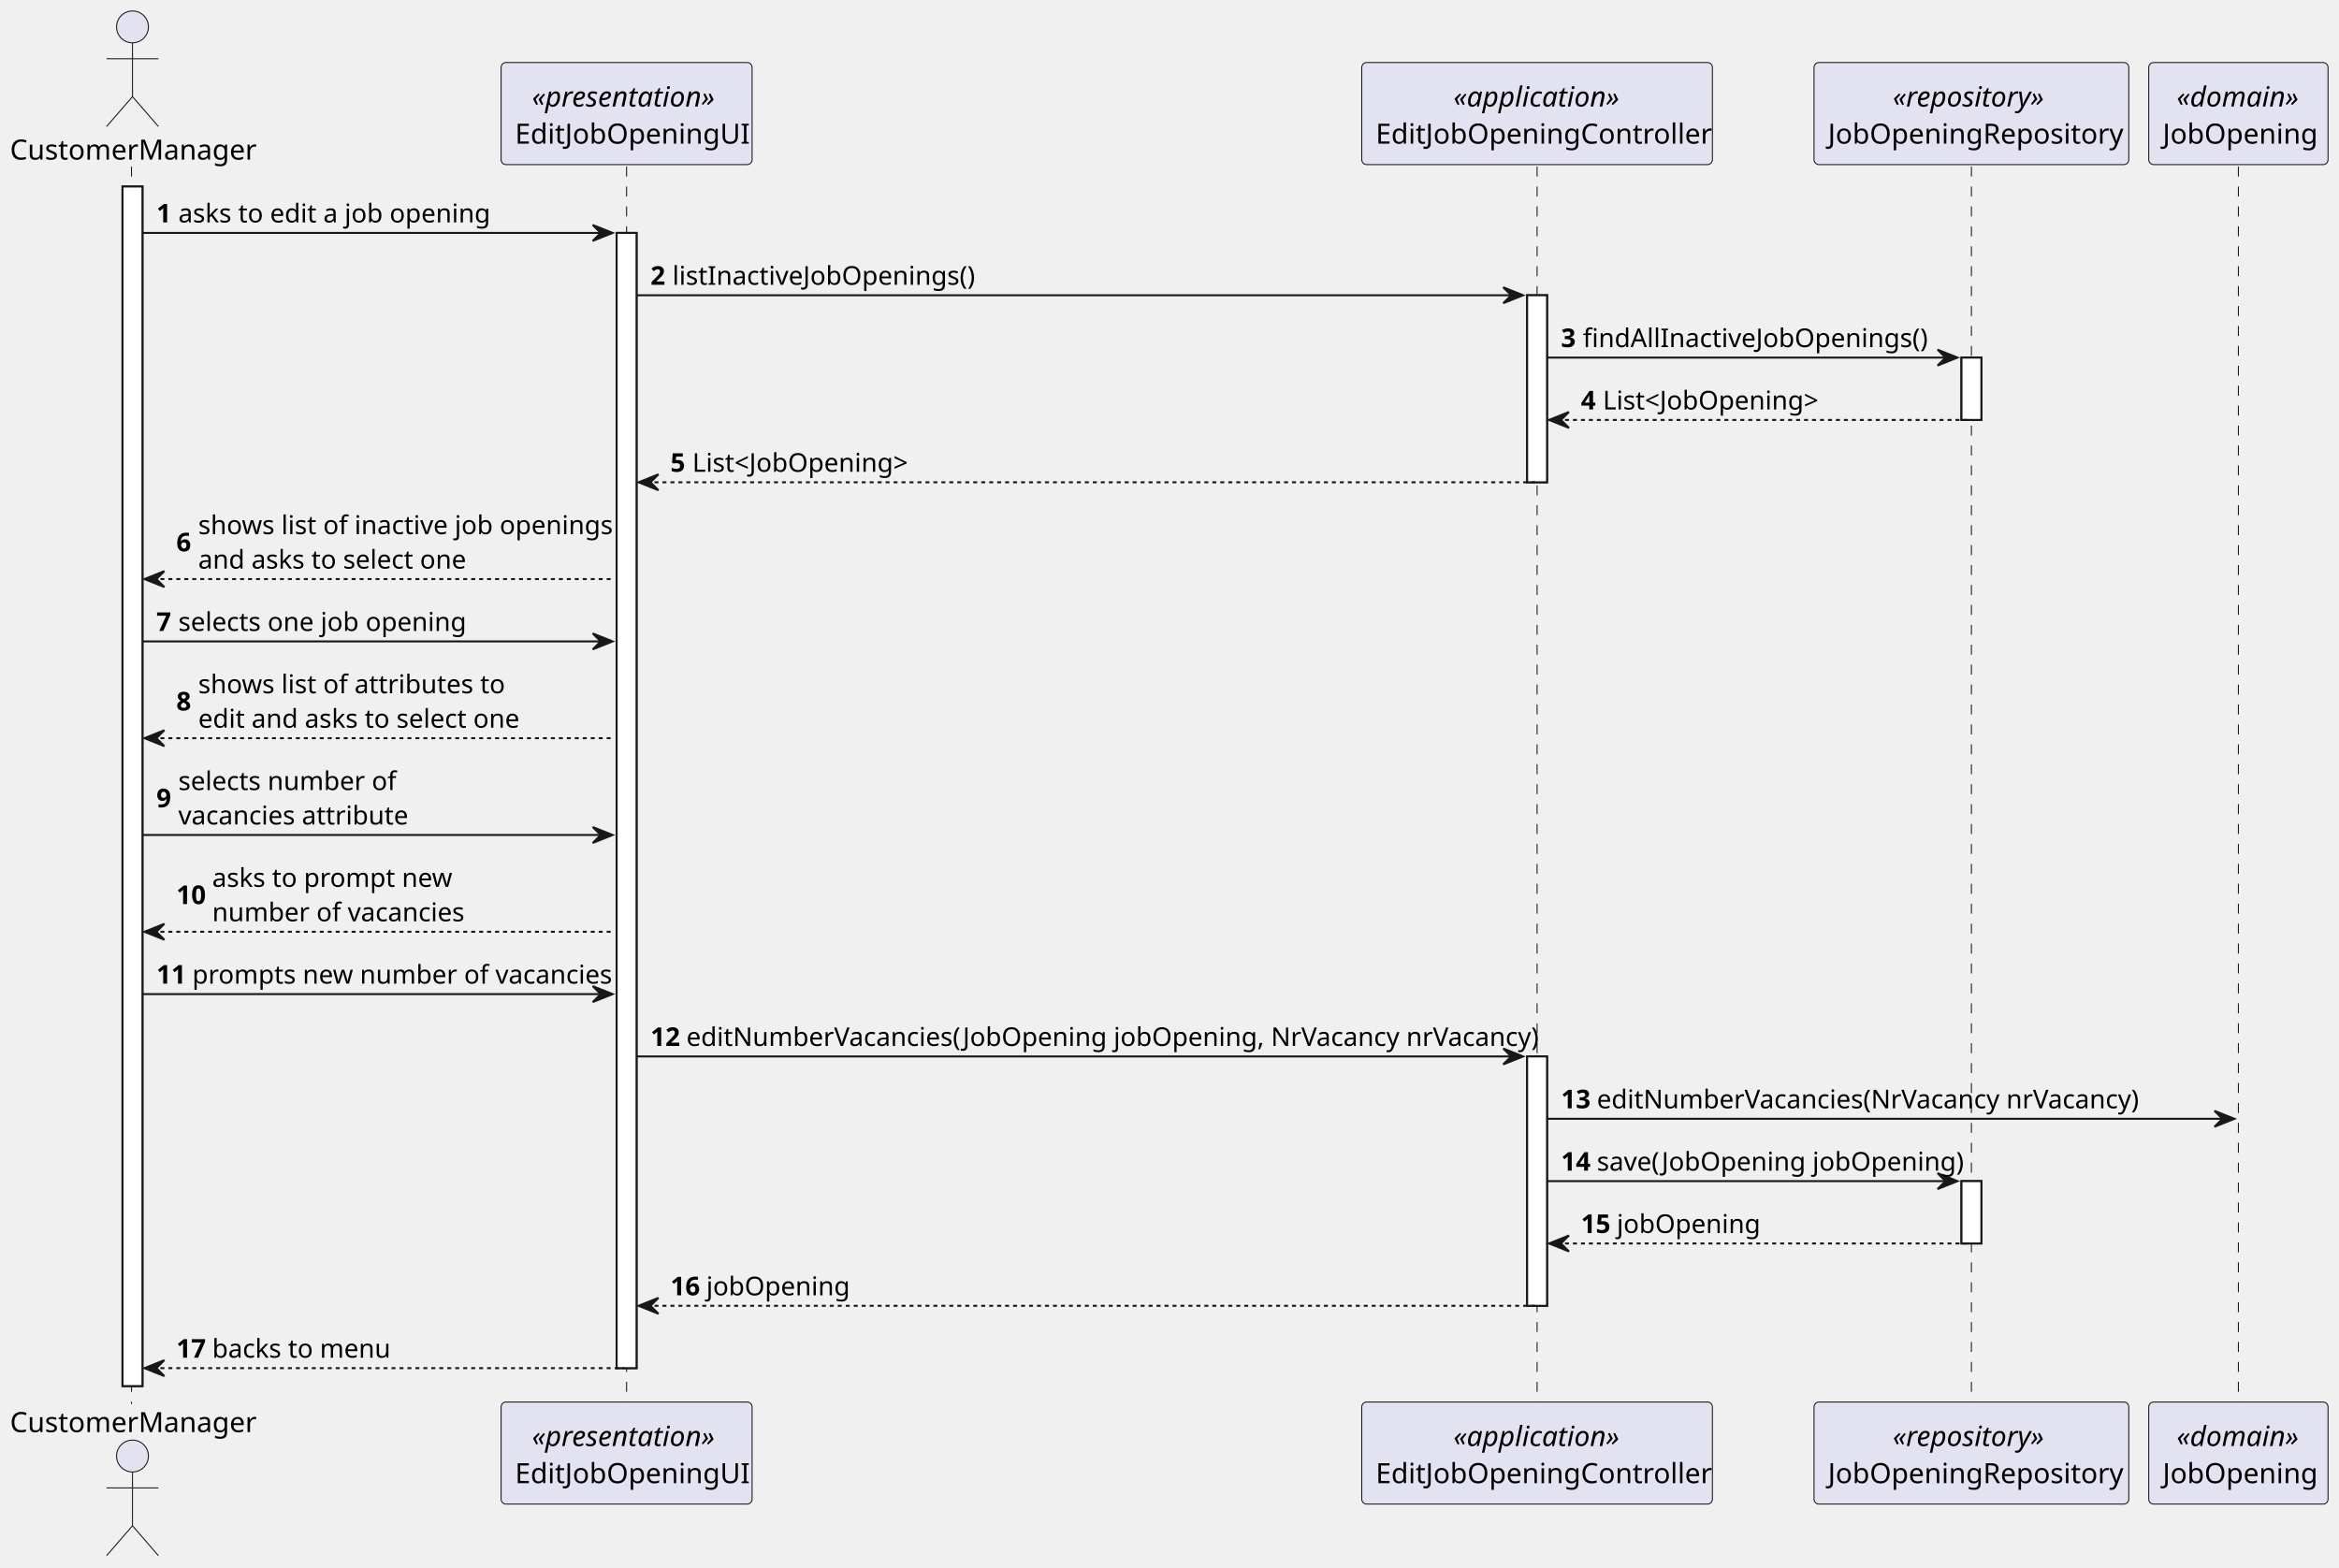
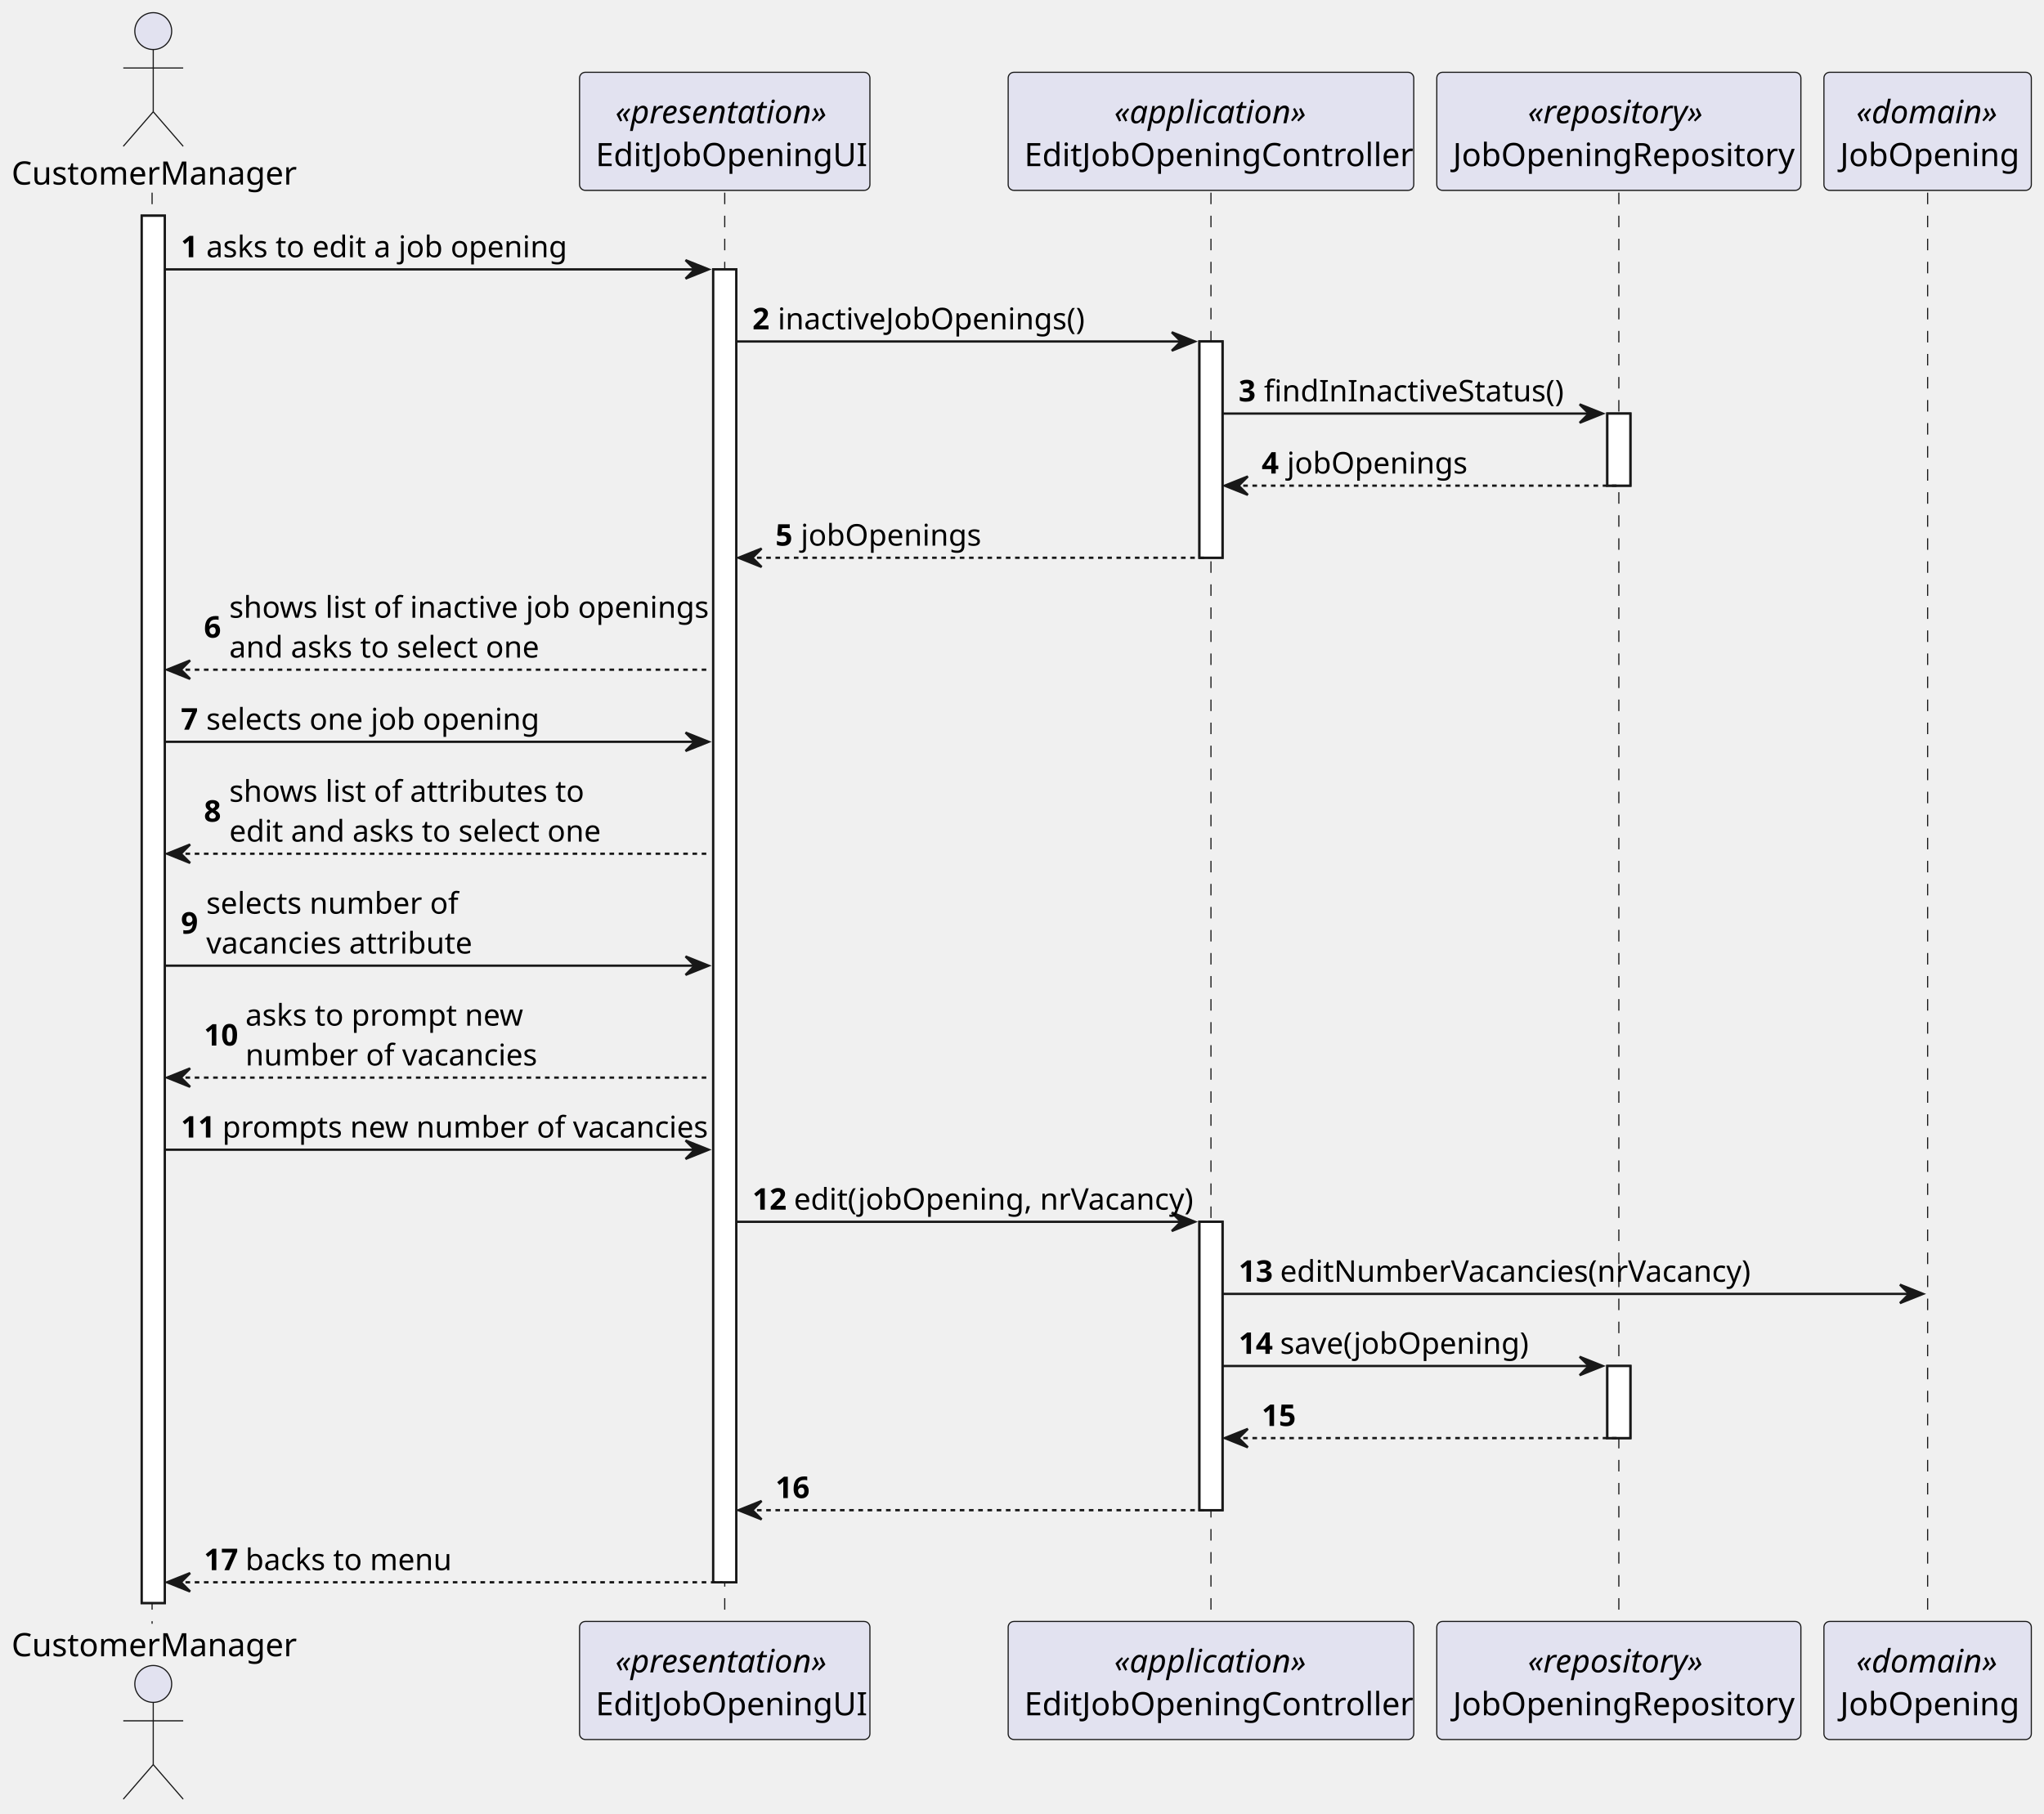
- <svg xmlns="http://www.w3.org/2000/svg" contentStyleType="text/css" height="787px" preserveAspectRatio="none" style="width:1174px;height:787px;background:#FFFFFF;" version="1.1" viewBox="0 0 1174 787" width="1174px" zoomAndPan="magnify">
+ <svg xmlns="http://www.w3.org/2000/svg" contentStyleType="text/css" height="787px" preserveAspectRatio="none" style="width:887px;height:787px;background:#FFFFFF;" version="1.1" viewBox="0 0 887 787" width="887px" zoomAndPan="magnify">
  <defs />
  <g>
    <rect fill="#FFFFFF" height="602.111" style="stroke:#181818;stroke-width:1.0;" width="10" x="61.5" y="93.621" />
    <rect fill="#FFFFFF" height="569.82" style="stroke:#181818;stroke-width:1.0;" width="10" x="309.5" y="116.912" />
-     <rect fill="#FFFFFF" height="93.873" style="stroke:#181818;stroke-width:1.0;" width="10" x="766.5" y="148.203" />
-     <rect fill="#FFFFFF" height="125.164" style="stroke:#181818;stroke-width:1.0;" width="10" x="766.5" y="530.277" />
-     <rect fill="#FFFFFF" height="31.291" style="stroke:#181818;stroke-width:1.0;" width="10" x="984.5" y="179.494" />
-     <rect fill="#FFFFFF" height="31.291" style="stroke:#181818;stroke-width:1.0;" width="10" x="984.5" y="592.859" />
+     <rect fill="#FFFFFF" height="93.873" style="stroke:#181818;stroke-width:1.0;" width="10" x="520.5" y="148.203" />
+     <rect fill="#FFFFFF" height="125.164" style="stroke:#181818;stroke-width:1.0;" width="10" x="520.5" y="530.277" />
+     <rect fill="#FFFFFF" height="31.291" style="stroke:#181818;stroke-width:1.0;" width="10" x="697.5" y="179.494" />
+     <rect fill="#FFFFFF" height="31.291" style="stroke:#181818;stroke-width:1.0;" width="10" x="697.5" y="592.859" />
    <line style="stroke:#181818;stroke-width:0.5;stroke-dasharray:5.0,5.0;" x1="66" x2="66" y1="83.621" y2="704.732" />
    <line style="stroke:#181818;stroke-width:0.5;stroke-dasharray:5.0,5.0;" x1="314.5" x2="314.5" y1="83.621" y2="704.732" />
-     <line style="stroke:#181818;stroke-width:0.5;stroke-dasharray:5.0,5.0;" x1="771.5" x2="771.5" y1="83.621" y2="704.732" />
-     <line style="stroke:#181818;stroke-width:0.5;stroke-dasharray:5.0,5.0;" x1="989.5" x2="989.5" y1="83.621" y2="704.732" />
-     <line style="stroke:#181818;stroke-width:0.5;stroke-dasharray:5.0,5.0;" x1="1123.5" x2="1123.5" y1="83.621" y2="704.732" />
+     <line style="stroke:#181818;stroke-width:0.5;stroke-dasharray:5.0,5.0;" x1="525.5" x2="525.5" y1="83.621" y2="704.732" />
+     <line style="stroke:#181818;stroke-width:0.5;stroke-dasharray:5.0,5.0;" x1="702.5" x2="702.5" y1="83.621" y2="704.732" />
+     <line style="stroke:#181818;stroke-width:0.5;stroke-dasharray:5.0,5.0;" x1="836.5" x2="836.5" y1="83.621" y2="704.732" />
    <text fill="#000000" font-family="sans-serif" font-size="14" lengthAdjust="spacing" textLength="117" x="5" y="80.107">CustomerManager</text>
    <ellipse cx="66.5" cy="13.5" fill="#E2E2F0" rx="8" ry="8" style="stroke:#181818;stroke-width:0.5;" />
    <path d="M66.5,21.5 L66.5,48.5 M53.5,29.5 L79.5,29.5 M66.5,48.5 L53.5,63.5 M66.5,48.5 L79.5,63.5 " fill="none" style="stroke:#181818;stroke-width:0.5;" />
    <text fill="#000000" font-family="sans-serif" font-size="14" lengthAdjust="spacing" textLength="117" x="5" y="718.84">CustomerManager</text>
    <ellipse cx="66.5" cy="730.854" fill="#E2E2F0" rx="8" ry="8" style="stroke:#181818;stroke-width:0.5;" />
    <path d="M66.5,738.854 L66.5,765.854 M53.5,746.854 L79.5,746.854 M66.5,765.854 L53.5,780.854 M66.5,765.854 L79.5,780.854 " fill="none" style="stroke:#181818;stroke-width:0.5;" />
    <rect fill="#E2E2F0" height="51.242" rx="2.5" ry="2.5" style="stroke:#181818;stroke-width:0.5;" width="126" x="251.5" y="31.379" />
    <text fill="#000000" font-family="sans-serif" font-size="14" font-style="italic" lengthAdjust="spacing" textLength="95" x="267" y="53.486">«presentation»</text>
    <text fill="#000000" font-family="sans-serif" font-size="14" lengthAdjust="spacing" textLength="112" x="258.5" y="72.107">EditJobOpeningUI</text>
    <rect fill="#E2E2F0" height="51.242" rx="2.5" ry="2.5" style="stroke:#181818;stroke-width:0.5;" width="126" x="251.5" y="703.732" />
    <text fill="#000000" font-family="sans-serif" font-size="14" font-style="italic" lengthAdjust="spacing" textLength="95" x="267" y="725.84">«presentation»</text>
    <text fill="#000000" font-family="sans-serif" font-size="14" lengthAdjust="spacing" textLength="112" x="258.5" y="744.461">EditJobOpeningUI</text>
-     <rect fill="#E2E2F0" height="51.242" rx="2.5" ry="2.5" style="stroke:#181818;stroke-width:0.5;" width="176" x="683.5" y="31.379" />
-     <text fill="#000000" font-family="sans-serif" font-size="14" font-style="italic" lengthAdjust="spacing" textLength="84" x="729.5" y="53.486">«application»</text>
-     <text fill="#000000" font-family="sans-serif" font-size="14" lengthAdjust="spacing" textLength="162" x="690.5" y="72.107">EditJobOpeningController</text>
-     <rect fill="#E2E2F0" height="51.242" rx="2.5" ry="2.5" style="stroke:#181818;stroke-width:0.5;" width="176" x="683.5" y="703.732" />
-     <text fill="#000000" font-family="sans-serif" font-size="14" font-style="italic" lengthAdjust="spacing" textLength="84" x="729.5" y="725.84">«application»</text>
-     <text fill="#000000" font-family="sans-serif" font-size="14" lengthAdjust="spacing" textLength="162" x="690.5" y="744.461">EditJobOpeningController</text>
-     <rect fill="#E2E2F0" height="51.242" rx="2.5" ry="2.5" style="stroke:#181818;stroke-width:0.5;" width="158" x="910.5" y="31.379" />
-     <text fill="#000000" font-family="sans-serif" font-size="14" font-style="italic" lengthAdjust="spacing" textLength="79" x="950" y="53.486">«repository»</text>
-     <text fill="#000000" font-family="sans-serif" font-size="14" lengthAdjust="spacing" textLength="144" x="917.5" y="72.107">JobOpeningRepository</text>
-     <rect fill="#E2E2F0" height="51.242" rx="2.5" ry="2.5" style="stroke:#181818;stroke-width:0.5;" width="158" x="910.5" y="703.732" />
-     <text fill="#000000" font-family="sans-serif" font-size="14" font-style="italic" lengthAdjust="spacing" textLength="79" x="950" y="725.84">«repository»</text>
-     <text fill="#000000" font-family="sans-serif" font-size="14" lengthAdjust="spacing" textLength="144" x="917.5" y="744.461">JobOpeningRepository</text>
-     <rect fill="#E2E2F0" height="51.242" rx="2.5" ry="2.5" style="stroke:#181818;stroke-width:0.5;" width="90" x="1078.5" y="31.379" />
-     <text fill="#000000" font-family="sans-serif" font-size="14" font-style="italic" lengthAdjust="spacing" textLength="62" x="1092.5" y="53.486">«domain»</text>
-     <text fill="#000000" font-family="sans-serif" font-size="14" lengthAdjust="spacing" textLength="76" x="1085.5" y="72.107">JobOpening</text>
-     <rect fill="#E2E2F0" height="51.242" rx="2.5" ry="2.5" style="stroke:#181818;stroke-width:0.5;" width="90" x="1078.5" y="703.732" />
-     <text fill="#000000" font-family="sans-serif" font-size="14" font-style="italic" lengthAdjust="spacing" textLength="62" x="1092.5" y="725.84">«domain»</text>
-     <text fill="#000000" font-family="sans-serif" font-size="14" lengthAdjust="spacing" textLength="76" x="1085.5" y="744.461">JobOpening</text>
+     <rect fill="#E2E2F0" height="51.242" rx="2.5" ry="2.5" style="stroke:#181818;stroke-width:0.5;" width="176" x="437.5" y="31.379" />
+     <text fill="#000000" font-family="sans-serif" font-size="14" font-style="italic" lengthAdjust="spacing" textLength="84" x="483.5" y="53.486">«application»</text>
+     <text fill="#000000" font-family="sans-serif" font-size="14" lengthAdjust="spacing" textLength="162" x="444.5" y="72.107">EditJobOpeningController</text>
+     <rect fill="#E2E2F0" height="51.242" rx="2.5" ry="2.5" style="stroke:#181818;stroke-width:0.5;" width="176" x="437.5" y="703.732" />
+     <text fill="#000000" font-family="sans-serif" font-size="14" font-style="italic" lengthAdjust="spacing" textLength="84" x="483.5" y="725.84">«application»</text>
+     <text fill="#000000" font-family="sans-serif" font-size="14" lengthAdjust="spacing" textLength="162" x="444.5" y="744.461">EditJobOpeningController</text>
+     <rect fill="#E2E2F0" height="51.242" rx="2.5" ry="2.5" style="stroke:#181818;stroke-width:0.5;" width="158" x="623.5" y="31.379" />
+     <text fill="#000000" font-family="sans-serif" font-size="14" font-style="italic" lengthAdjust="spacing" textLength="79" x="663" y="53.486">«repository»</text>
+     <text fill="#000000" font-family="sans-serif" font-size="14" lengthAdjust="spacing" textLength="144" x="630.5" y="72.107">JobOpeningRepository</text>
+     <rect fill="#E2E2F0" height="51.242" rx="2.5" ry="2.5" style="stroke:#181818;stroke-width:0.5;" width="158" x="623.5" y="703.732" />
+     <text fill="#000000" font-family="sans-serif" font-size="14" font-style="italic" lengthAdjust="spacing" textLength="79" x="663" y="725.84">«repository»</text>
+     <text fill="#000000" font-family="sans-serif" font-size="14" lengthAdjust="spacing" textLength="144" x="630.5" y="744.461">JobOpeningRepository</text>
+     <rect fill="#E2E2F0" height="51.242" rx="2.5" ry="2.5" style="stroke:#181818;stroke-width:0.5;" width="90" x="791.5" y="31.379" />
+     <text fill="#000000" font-family="sans-serif" font-size="14" font-style="italic" lengthAdjust="spacing" textLength="62" x="805.5" y="53.486">«domain»</text>
+     <text fill="#000000" font-family="sans-serif" font-size="14" lengthAdjust="spacing" textLength="76" x="798.5" y="72.107">JobOpening</text>
+     <rect fill="#E2E2F0" height="51.242" rx="2.5" ry="2.5" style="stroke:#181818;stroke-width:0.5;" width="90" x="791.5" y="703.732" />
+     <text fill="#000000" font-family="sans-serif" font-size="14" font-style="italic" lengthAdjust="spacing" textLength="62" x="805.5" y="725.84">«domain»</text>
+     <text fill="#000000" font-family="sans-serif" font-size="14" lengthAdjust="spacing" textLength="76" x="798.5" y="744.461">JobOpening</text>
    <rect fill="#FFFFFF" height="602.111" style="stroke:#181818;stroke-width:1.0;" width="10" x="61.5" y="93.621" />
    <rect fill="#FFFFFF" height="569.82" style="stroke:#181818;stroke-width:1.0;" width="10" x="309.5" y="116.912" />
-     <rect fill="#FFFFFF" height="93.873" style="stroke:#181818;stroke-width:1.0;" width="10" x="766.5" y="148.203" />
-     <rect fill="#FFFFFF" height="125.164" style="stroke:#181818;stroke-width:1.0;" width="10" x="766.5" y="530.277" />
-     <rect fill="#FFFFFF" height="31.291" style="stroke:#181818;stroke-width:1.0;" width="10" x="984.5" y="179.494" />
-     <rect fill="#FFFFFF" height="31.291" style="stroke:#181818;stroke-width:1.0;" width="10" x="984.5" y="592.859" />
+     <rect fill="#FFFFFF" height="93.873" style="stroke:#181818;stroke-width:1.0;" width="10" x="520.5" y="148.203" />
+     <rect fill="#FFFFFF" height="125.164" style="stroke:#181818;stroke-width:1.0;" width="10" x="520.5" y="530.277" />
+     <rect fill="#FFFFFF" height="31.291" style="stroke:#181818;stroke-width:1.0;" width="10" x="697.5" y="179.494" />
+     <rect fill="#FFFFFF" height="31.291" style="stroke:#181818;stroke-width:1.0;" width="10" x="697.5" y="592.859" />
    <polygon fill="#181818" points="297.5,112.912,307.5,116.912,297.5,120.912,301.5,116.912" style="stroke:#181818;stroke-width:1.0;" />
    <line style="stroke:#181818;stroke-width:1.0;" x1="71.5" x2="303.5" y1="116.912" y2="116.912" />
    <text fill="#000000" font-family="sans-serif" font-size="13" font-weight="bold" lengthAdjust="spacing" textLength="7" x="78.5" y="111.649">1</text>
    <text fill="#000000" font-family="sans-serif" font-size="13" lengthAdjust="spacing" textLength="149" x="89.5" y="111.649">asks to edit a job opening</text>
-     <polygon fill="#181818" points="754.5,144.203,764.5,148.203,754.5,152.203,758.5,148.203" style="stroke:#181818;stroke-width:1.0;" />
-     <line style="stroke:#181818;stroke-width:1.0;" x1="319.5" x2="760.5" y1="148.203" y2="148.203" />
+     <polygon fill="#181818" points="508.5,144.203,518.5,148.203,508.5,152.203,512.5,148.203" style="stroke:#181818;stroke-width:1.0;" />
+     <line style="stroke:#181818;stroke-width:1.0;" x1="319.5" x2="514.5" y1="148.203" y2="148.203" />
    <text fill="#000000" font-family="sans-serif" font-size="13" font-weight="bold" lengthAdjust="spacing" textLength="7" x="326.5" y="142.94">2</text>
-     <text fill="#000000" font-family="sans-serif" font-size="13" lengthAdjust="spacing" textLength="143" x="337.5" y="142.94">listInactiveJobOpenings()</text>
-     <polygon fill="#181818" points="972.5,175.494,982.5,179.494,972.5,183.494,976.5,179.494" style="stroke:#181818;stroke-width:1.0;" />
-     <line style="stroke:#181818;stroke-width:1.0;" x1="776.5" x2="978.5" y1="179.494" y2="179.494" />
-     <text fill="#000000" font-family="sans-serif" font-size="13" font-weight="bold" lengthAdjust="spacing" textLength="7" x="783.5" y="174.231">3</text>
-     <text fill="#000000" font-family="sans-serif" font-size="13" lengthAdjust="spacing" textLength="161" x="794.5" y="174.231">findAllInactiveJobOpenings()</text>
-     <polygon fill="#181818" points="787.5,206.785,777.5,210.785,787.5,214.785,783.5,210.785" style="stroke:#181818;stroke-width:1.0;" />
-     <line style="stroke:#181818;stroke-width:1.0;stroke-dasharray:2.0,2.0;" x1="781.5" x2="988.5" y1="210.785" y2="210.785" />
-     <text fill="#000000" font-family="sans-serif" font-size="13" font-weight="bold" lengthAdjust="spacing" textLength="7" x="793.5" y="205.523">4</text>
-     <text fill="#000000" font-family="sans-serif" font-size="13" lengthAdjust="spacing" textLength="105" x="804.5" y="205.523">List&lt;JobOpening&gt;</text>
+     <text fill="#000000" font-family="sans-serif" font-size="13" lengthAdjust="spacing" textLength="126" x="337.5" y="142.94">inactiveJobOpenings()</text>
+     <polygon fill="#181818" points="685.5,175.494,695.5,179.494,685.5,183.494,689.5,179.494" style="stroke:#181818;stroke-width:1.0;" />
+     <line style="stroke:#181818;stroke-width:1.0;" x1="530.5" x2="691.5" y1="179.494" y2="179.494" />
+     <text fill="#000000" font-family="sans-serif" font-size="13" font-weight="bold" lengthAdjust="spacing" textLength="7" x="537.5" y="174.231">3</text>
+     <text fill="#000000" font-family="sans-serif" font-size="13" lengthAdjust="spacing" textLength="119" x="548.5" y="174.231">findInInactiveStatus()</text>
+     <polygon fill="#181818" points="541.5,206.785,531.5,210.785,541.5,214.785,537.5,210.785" style="stroke:#181818;stroke-width:1.0;" />
+     <line style="stroke:#181818;stroke-width:1.0;stroke-dasharray:2.0,2.0;" x1="535.5" x2="701.5" y1="210.785" y2="210.785" />
+     <text fill="#000000" font-family="sans-serif" font-size="13" font-weight="bold" lengthAdjust="spacing" textLength="7" x="547.5" y="205.523">4</text>
+     <text fill="#000000" font-family="sans-serif" font-size="13" lengthAdjust="spacing" textLength="72" x="558.5" y="205.523">jobOpenings</text>
    <polygon fill="#181818" points="330.5,238.076,320.5,242.076,330.5,246.076,326.5,242.076" style="stroke:#181818;stroke-width:1.0;" />
-     <line style="stroke:#181818;stroke-width:1.0;stroke-dasharray:2.0,2.0;" x1="324.5" x2="770.5" y1="242.076" y2="242.076" />
+     <line style="stroke:#181818;stroke-width:1.0;stroke-dasharray:2.0,2.0;" x1="324.5" x2="524.5" y1="242.076" y2="242.076" />
    <text fill="#000000" font-family="sans-serif" font-size="13" font-weight="bold" lengthAdjust="spacing" textLength="7" x="336.5" y="236.814">5</text>
-     <text fill="#000000" font-family="sans-serif" font-size="13" lengthAdjust="spacing" textLength="105" x="347.5" y="236.814">List&lt;JobOpening&gt;</text>
+     <text fill="#000000" font-family="sans-serif" font-size="13" lengthAdjust="spacing" textLength="72" x="347.5" y="236.814">jobOpenings</text>
    <polygon fill="#181818" points="82.5,286.658,72.5,290.658,82.5,294.658,78.5,290.658" style="stroke:#181818;stroke-width:1.0;" />
    <line style="stroke:#181818;stroke-width:1.0;stroke-dasharray:2.0,2.0;" x1="76.5" x2="308.5" y1="290.658" y2="290.658" />
    <text fill="#000000" font-family="sans-serif" font-size="13" font-weight="bold" lengthAdjust="spacing" textLength="7" x="88.5" y="276.75">6</text>
    <text fill="#000000" font-family="sans-serif" font-size="13" lengthAdjust="spacing" textLength="196" x="99.5" y="268.104">shows list of inactive job openings</text>
    <text fill="#000000" font-family="sans-serif" font-size="13" lengthAdjust="spacing" textLength="132" x="99.5" y="285.396">and asks to select one</text>
    <polygon fill="#181818" points="297.5,317.949,307.5,321.949,297.5,325.949,301.5,321.949" style="stroke:#181818;stroke-width:1.0;" />
    <line style="stroke:#181818;stroke-width:1.0;" x1="71.5" x2="303.5" y1="321.949" y2="321.949" />
    <text fill="#000000" font-family="sans-serif" font-size="13" font-weight="bold" lengthAdjust="spacing" textLength="7" x="78.5" y="316.687">7</text>
    <text fill="#000000" font-family="sans-serif" font-size="13" lengthAdjust="spacing" textLength="137" x="89.5" y="316.687">selects one job opening</text>
    <polygon fill="#181818" points="82.5,366.531,72.5,370.531,82.5,374.531,78.5,370.531" style="stroke:#181818;stroke-width:1.0;" />
    <line style="stroke:#181818;stroke-width:1.0;stroke-dasharray:2.0,2.0;" x1="76.5" x2="308.5" y1="370.531" y2="370.531" />
    <text fill="#000000" font-family="sans-serif" font-size="13" font-weight="bold" lengthAdjust="spacing" textLength="7" x="88.5" y="356.623">8</text>
    <text fill="#000000" font-family="sans-serif" font-size="13" lengthAdjust="spacing" textLength="145" x="99.5" y="347.978">shows list of attributes to</text>
    <text fill="#000000" font-family="sans-serif" font-size="13" lengthAdjust="spacing" textLength="157" x="99.5" y="365.269">edit and asks to select one</text>
    <polygon fill="#181818" points="297.5,415.113,307.5,419.113,297.5,423.113,301.5,419.113" style="stroke:#181818;stroke-width:1.0;" />
    <line style="stroke:#181818;stroke-width:1.0;" x1="71.5" x2="303.5" y1="419.113" y2="419.113" />
    <text fill="#000000" font-family="sans-serif" font-size="13" font-weight="bold" lengthAdjust="spacing" textLength="7" x="78.5" y="405.205">9</text>
    <text fill="#000000" font-family="sans-serif" font-size="13" lengthAdjust="spacing" textLength="103" x="89.5" y="396.56">selects number of</text>
    <text fill="#000000" font-family="sans-serif" font-size="13" lengthAdjust="spacing" textLength="108" x="89.5" y="413.851">vacancies attribute</text>
    <polygon fill="#181818" points="82.5,463.695,72.5,467.695,82.5,471.695,78.5,467.695" style="stroke:#181818;stroke-width:1.0;" />
    <line style="stroke:#181818;stroke-width:1.0;stroke-dasharray:2.0,2.0;" x1="76.5" x2="308.5" y1="467.695" y2="467.695" />
    <text fill="#000000" font-family="sans-serif" font-size="13" font-weight="bold" lengthAdjust="spacing" textLength="14" x="88.5" y="453.787">10</text>
    <text fill="#000000" font-family="sans-serif" font-size="13" lengthAdjust="spacing" textLength="114" x="106.5" y="445.142">asks to prompt new</text>
    <text fill="#000000" font-family="sans-serif" font-size="13" lengthAdjust="spacing" textLength="118" x="106.5" y="462.433">number of vacancies</text>
    <polygon fill="#181818" points="297.5,494.986,307.5,498.986,297.5,502.986,301.5,498.986" style="stroke:#181818;stroke-width:1.0;" />
    <line style="stroke:#181818;stroke-width:1.0;" x1="71.5" x2="303.5" y1="498.986" y2="498.986" />
    <text fill="#000000" font-family="sans-serif" font-size="13" font-weight="bold" lengthAdjust="spacing" textLength="14" x="78.5" y="493.724">11</text>
    <text fill="#000000" font-family="sans-serif" font-size="13" lengthAdjust="spacing" textLength="196" x="96.5" y="493.724">prompts new number of vacancies</text>
-     <polygon fill="#181818" points="754.5,526.277,764.5,530.277,754.5,534.277,758.5,530.277" style="stroke:#181818;stroke-width:1.0;" />
-     <line style="stroke:#181818;stroke-width:1.0;" x1="319.5" x2="760.5" y1="530.277" y2="530.277" />
+     <polygon fill="#181818" points="508.5,526.277,518.5,530.277,508.5,534.277,512.5,530.277" style="stroke:#181818;stroke-width:1.0;" />
+     <line style="stroke:#181818;stroke-width:1.0;" x1="319.5" x2="514.5" y1="530.277" y2="530.277" />
    <text fill="#000000" font-family="sans-serif" font-size="13" font-weight="bold" lengthAdjust="spacing" textLength="14" x="326.5" y="525.015">12</text>
-     <text fill="#000000" font-family="sans-serif" font-size="13" lengthAdjust="spacing" textLength="410" x="344.5" y="525.015">editNumberVacancies(JobOpening jobOpening, NrVacancy nrVacancy)</text>
-     <polygon fill="#181818" points="1111.5,557.568,1121.5,561.568,1111.5,565.568,1115.5,561.568" style="stroke:#181818;stroke-width:1.0;" />
-     <line style="stroke:#181818;stroke-width:1.0;" x1="776.5" x2="1117.5" y1="561.568" y2="561.568" />
-     <text fill="#000000" font-family="sans-serif" font-size="13" font-weight="bold" lengthAdjust="spacing" textLength="14" x="783.5" y="556.306">13</text>
-     <text fill="#000000" font-family="sans-serif" font-size="13" lengthAdjust="spacing" textLength="265" x="801.5" y="556.306">editNumberVacancies(NrVacancy nrVacancy)</text>
-     <polygon fill="#181818" points="972.5,588.859,982.5,592.859,972.5,596.859,976.5,592.859" style="stroke:#181818;stroke-width:1.0;" />
-     <line style="stroke:#181818;stroke-width:1.0;" x1="776.5" x2="978.5" y1="592.859" y2="592.859" />
-     <text fill="#000000" font-family="sans-serif" font-size="13" font-weight="bold" lengthAdjust="spacing" textLength="14" x="783.5" y="587.597">14</text>
-     <text fill="#000000" font-family="sans-serif" font-size="13" lengthAdjust="spacing" textLength="171" x="801.5" y="587.597">save(JobOpening jobOpening)</text>
-     <polygon fill="#181818" points="787.5,620.15,777.5,624.15,787.5,628.15,783.5,624.15" style="stroke:#181818;stroke-width:1.0;" />
-     <line style="stroke:#181818;stroke-width:1.0;stroke-dasharray:2.0,2.0;" x1="781.5" x2="988.5" y1="624.15" y2="624.15" />
-     <text fill="#000000" font-family="sans-serif" font-size="13" font-weight="bold" lengthAdjust="spacing" textLength="14" x="793.5" y="618.888">15</text>
-     <text fill="#000000" font-family="sans-serif" font-size="13" lengthAdjust="spacing" textLength="65" x="811.5" y="618.888">jobOpening</text>
+     <text fill="#000000" font-family="sans-serif" font-size="13" lengthAdjust="spacing" textLength="164" x="344.5" y="525.015">edit(jobOpening, nrVacancy)</text>
+     <polygon fill="#181818" points="824.5,557.568,834.5,561.568,824.5,565.568,828.5,561.568" style="stroke:#181818;stroke-width:1.0;" />
+     <line style="stroke:#181818;stroke-width:1.0;" x1="530.5" x2="830.5" y1="561.568" y2="561.568" />
+     <text fill="#000000" font-family="sans-serif" font-size="13" font-weight="bold" lengthAdjust="spacing" textLength="14" x="537.5" y="556.306">13</text>
+     <text fill="#000000" font-family="sans-serif" font-size="13" lengthAdjust="spacing" textLength="197" x="555.5" y="556.306">editNumberVacancies(nrVacancy)</text>
+     <polygon fill="#181818" points="685.5,588.859,695.5,592.859,685.5,596.859,689.5,592.859" style="stroke:#181818;stroke-width:1.0;" />
+     <line style="stroke:#181818;stroke-width:1.0;" x1="530.5" x2="691.5" y1="592.859" y2="592.859" />
+     <text fill="#000000" font-family="sans-serif" font-size="13" font-weight="bold" lengthAdjust="spacing" textLength="14" x="537.5" y="587.597">14</text>
+     <text fill="#000000" font-family="sans-serif" font-size="13" lengthAdjust="spacing" textLength="99" x="555.5" y="587.597">save(jobOpening)</text>
+     <polygon fill="#181818" points="541.5,620.15,531.5,624.15,541.5,628.15,537.5,624.15" style="stroke:#181818;stroke-width:1.0;" />
+     <line style="stroke:#181818;stroke-width:1.0;stroke-dasharray:2.0,2.0;" x1="535.5" x2="701.5" y1="624.15" y2="624.15" />
+     <text fill="#000000" font-family="sans-serif" font-size="13" font-weight="bold" lengthAdjust="spacing" textLength="14" x="547.5" y="618.888">15</text>
+     <text fill="#000000" font-family="sans-serif" font-size="13" lengthAdjust="spacing" textLength="4" x="565.5" y="618.888"> </text>
    <polygon fill="#181818" points="330.5,651.441,320.5,655.441,330.5,659.441,326.5,655.441" style="stroke:#181818;stroke-width:1.0;" />
-     <line style="stroke:#181818;stroke-width:1.0;stroke-dasharray:2.0,2.0;" x1="324.5" x2="770.5" y1="655.441" y2="655.441" />
+     <line style="stroke:#181818;stroke-width:1.0;stroke-dasharray:2.0,2.0;" x1="324.5" x2="524.5" y1="655.441" y2="655.441" />
    <text fill="#000000" font-family="sans-serif" font-size="13" font-weight="bold" lengthAdjust="spacing" textLength="14" x="336.5" y="650.179">16</text>
-     <text fill="#000000" font-family="sans-serif" font-size="13" lengthAdjust="spacing" textLength="65" x="354.5" y="650.179">jobOpening</text>
+     <text fill="#000000" font-family="sans-serif" font-size="13" lengthAdjust="spacing" textLength="4" x="354.5" y="650.179"> </text>
    <polygon fill="#181818" points="82.5,682.732,72.5,686.732,82.5,690.732,78.5,686.732" style="stroke:#181818;stroke-width:1.0;" />
    <line style="stroke:#181818;stroke-width:1.0;stroke-dasharray:2.0,2.0;" x1="76.5" x2="313.5" y1="686.732" y2="686.732" />
    <text fill="#000000" font-family="sans-serif" font-size="13" font-weight="bold" lengthAdjust="spacing" textLength="14" x="88.5" y="681.47">17</text>
    <text fill="#000000" font-family="sans-serif" font-size="13" lengthAdjust="spacing" textLength="86" x="106.5" y="681.47">backs to menu</text>
  </g>
</svg>
